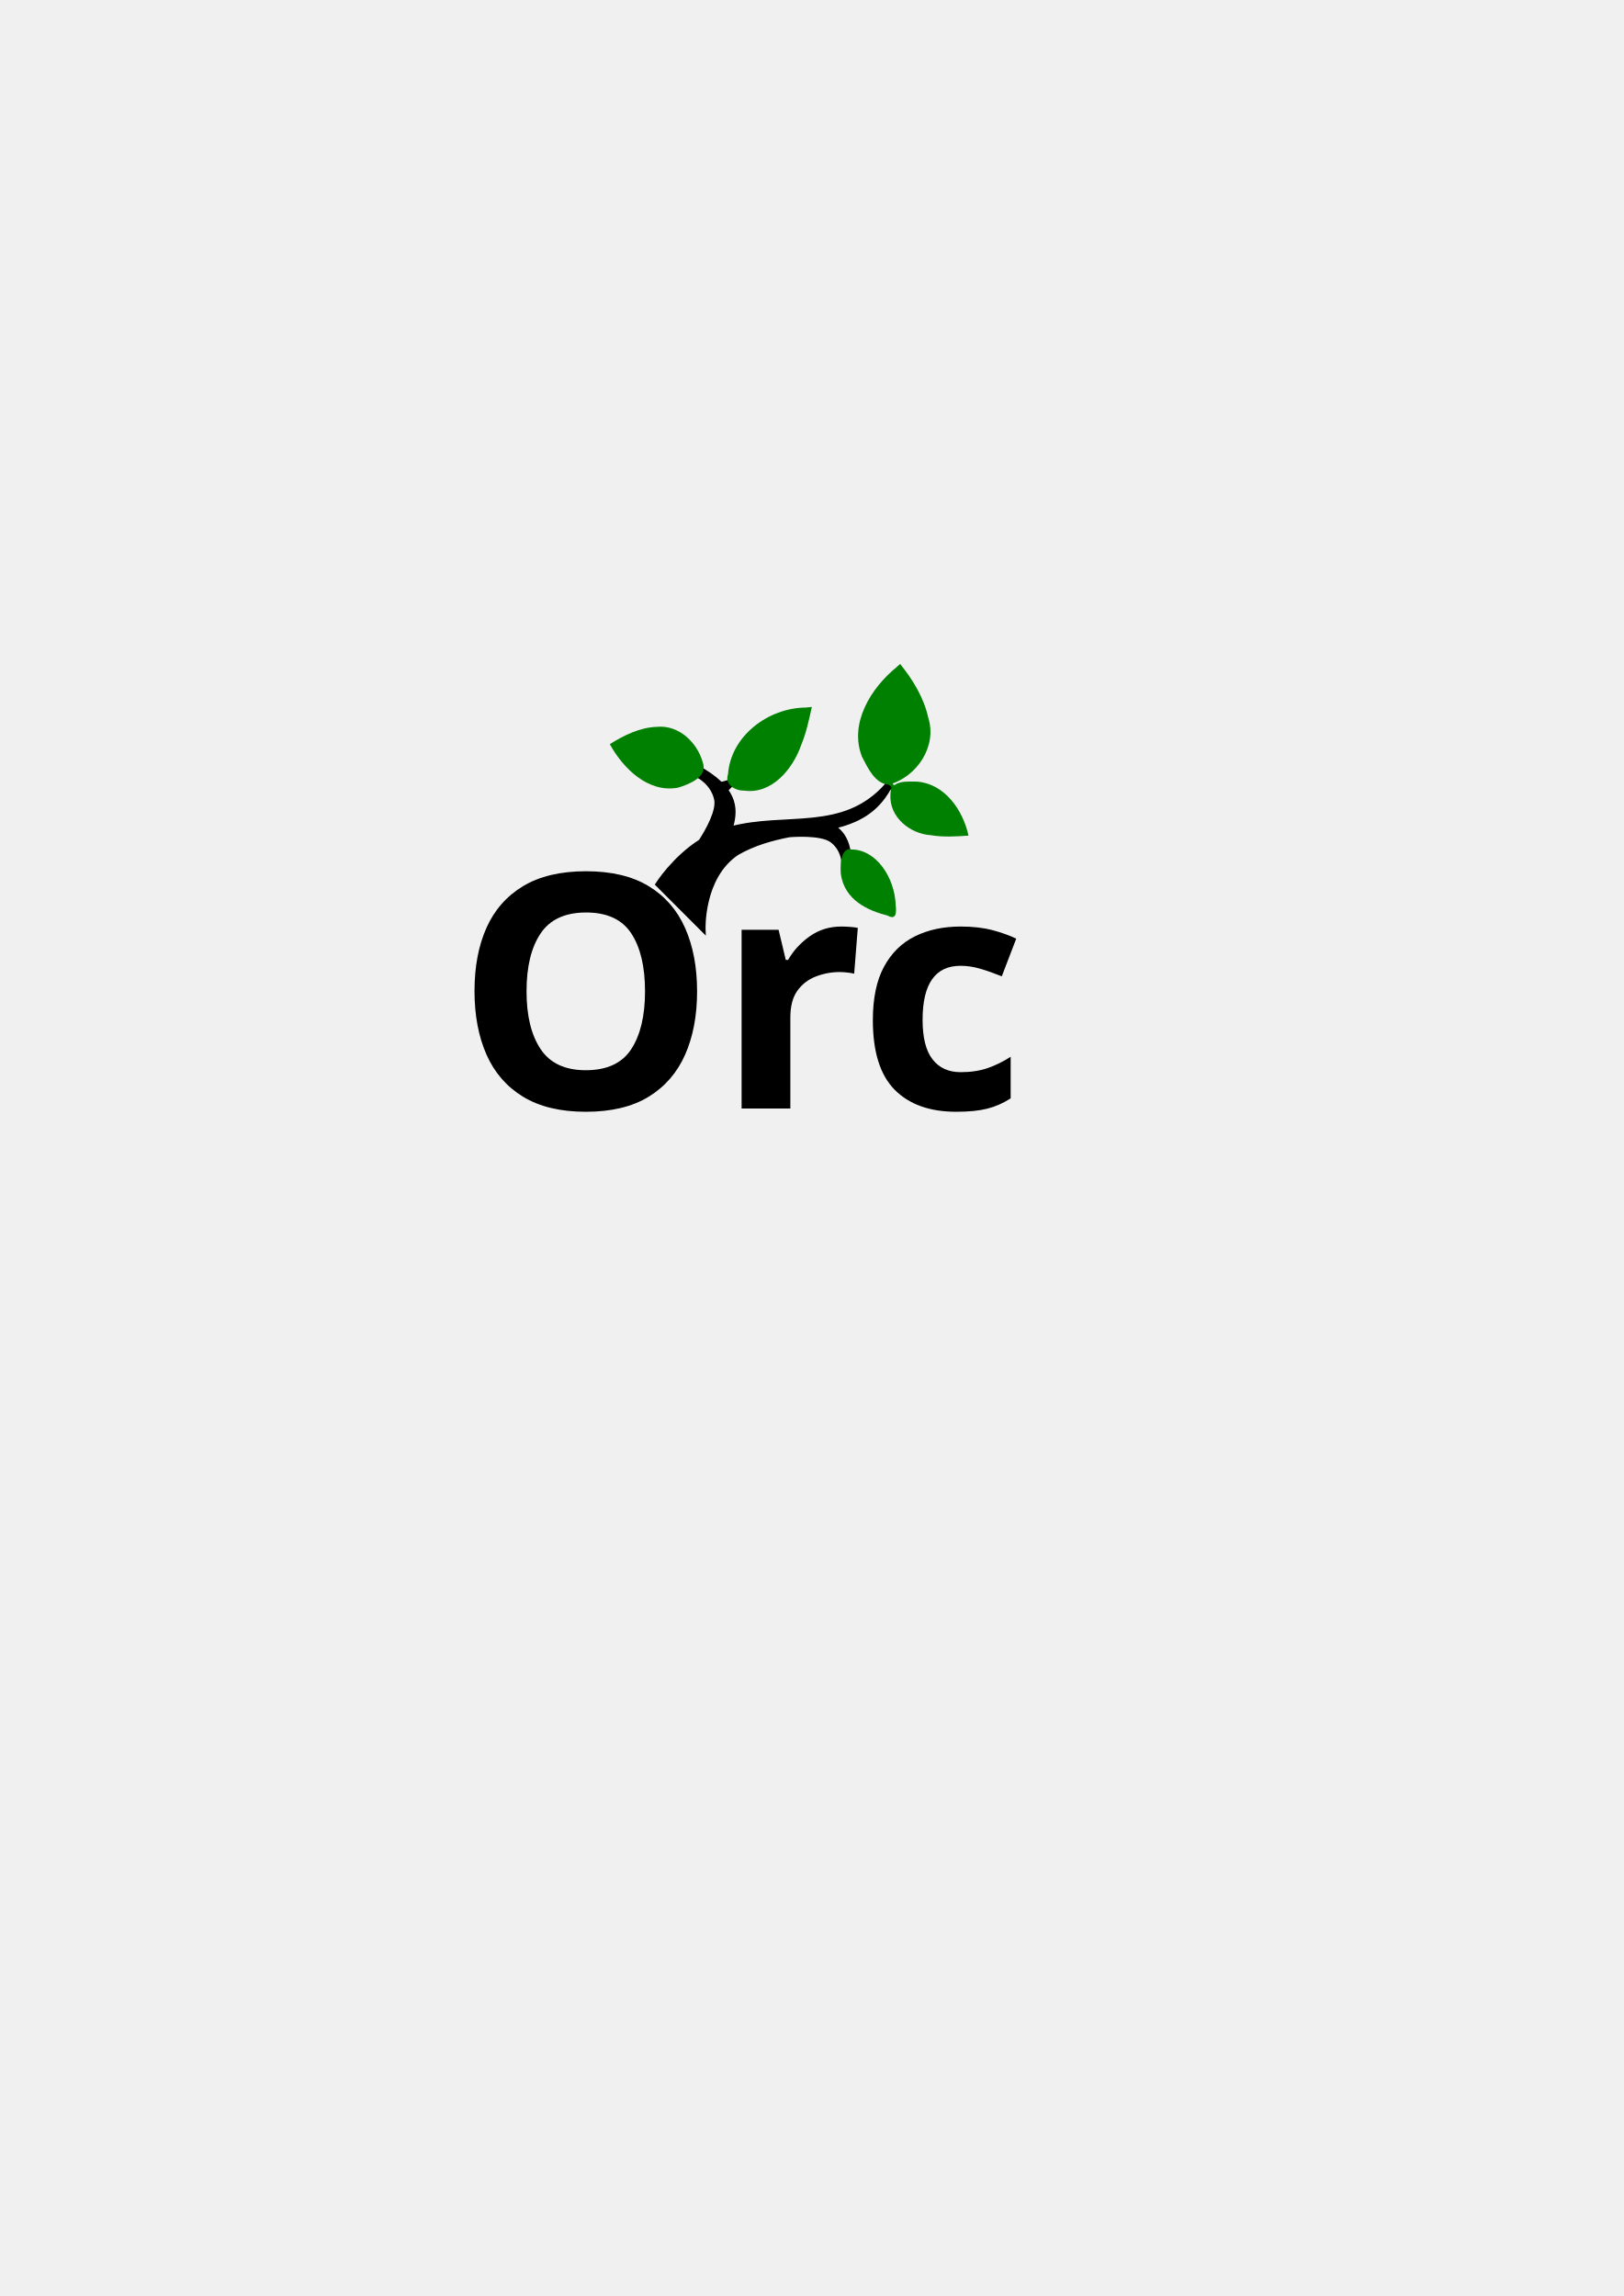
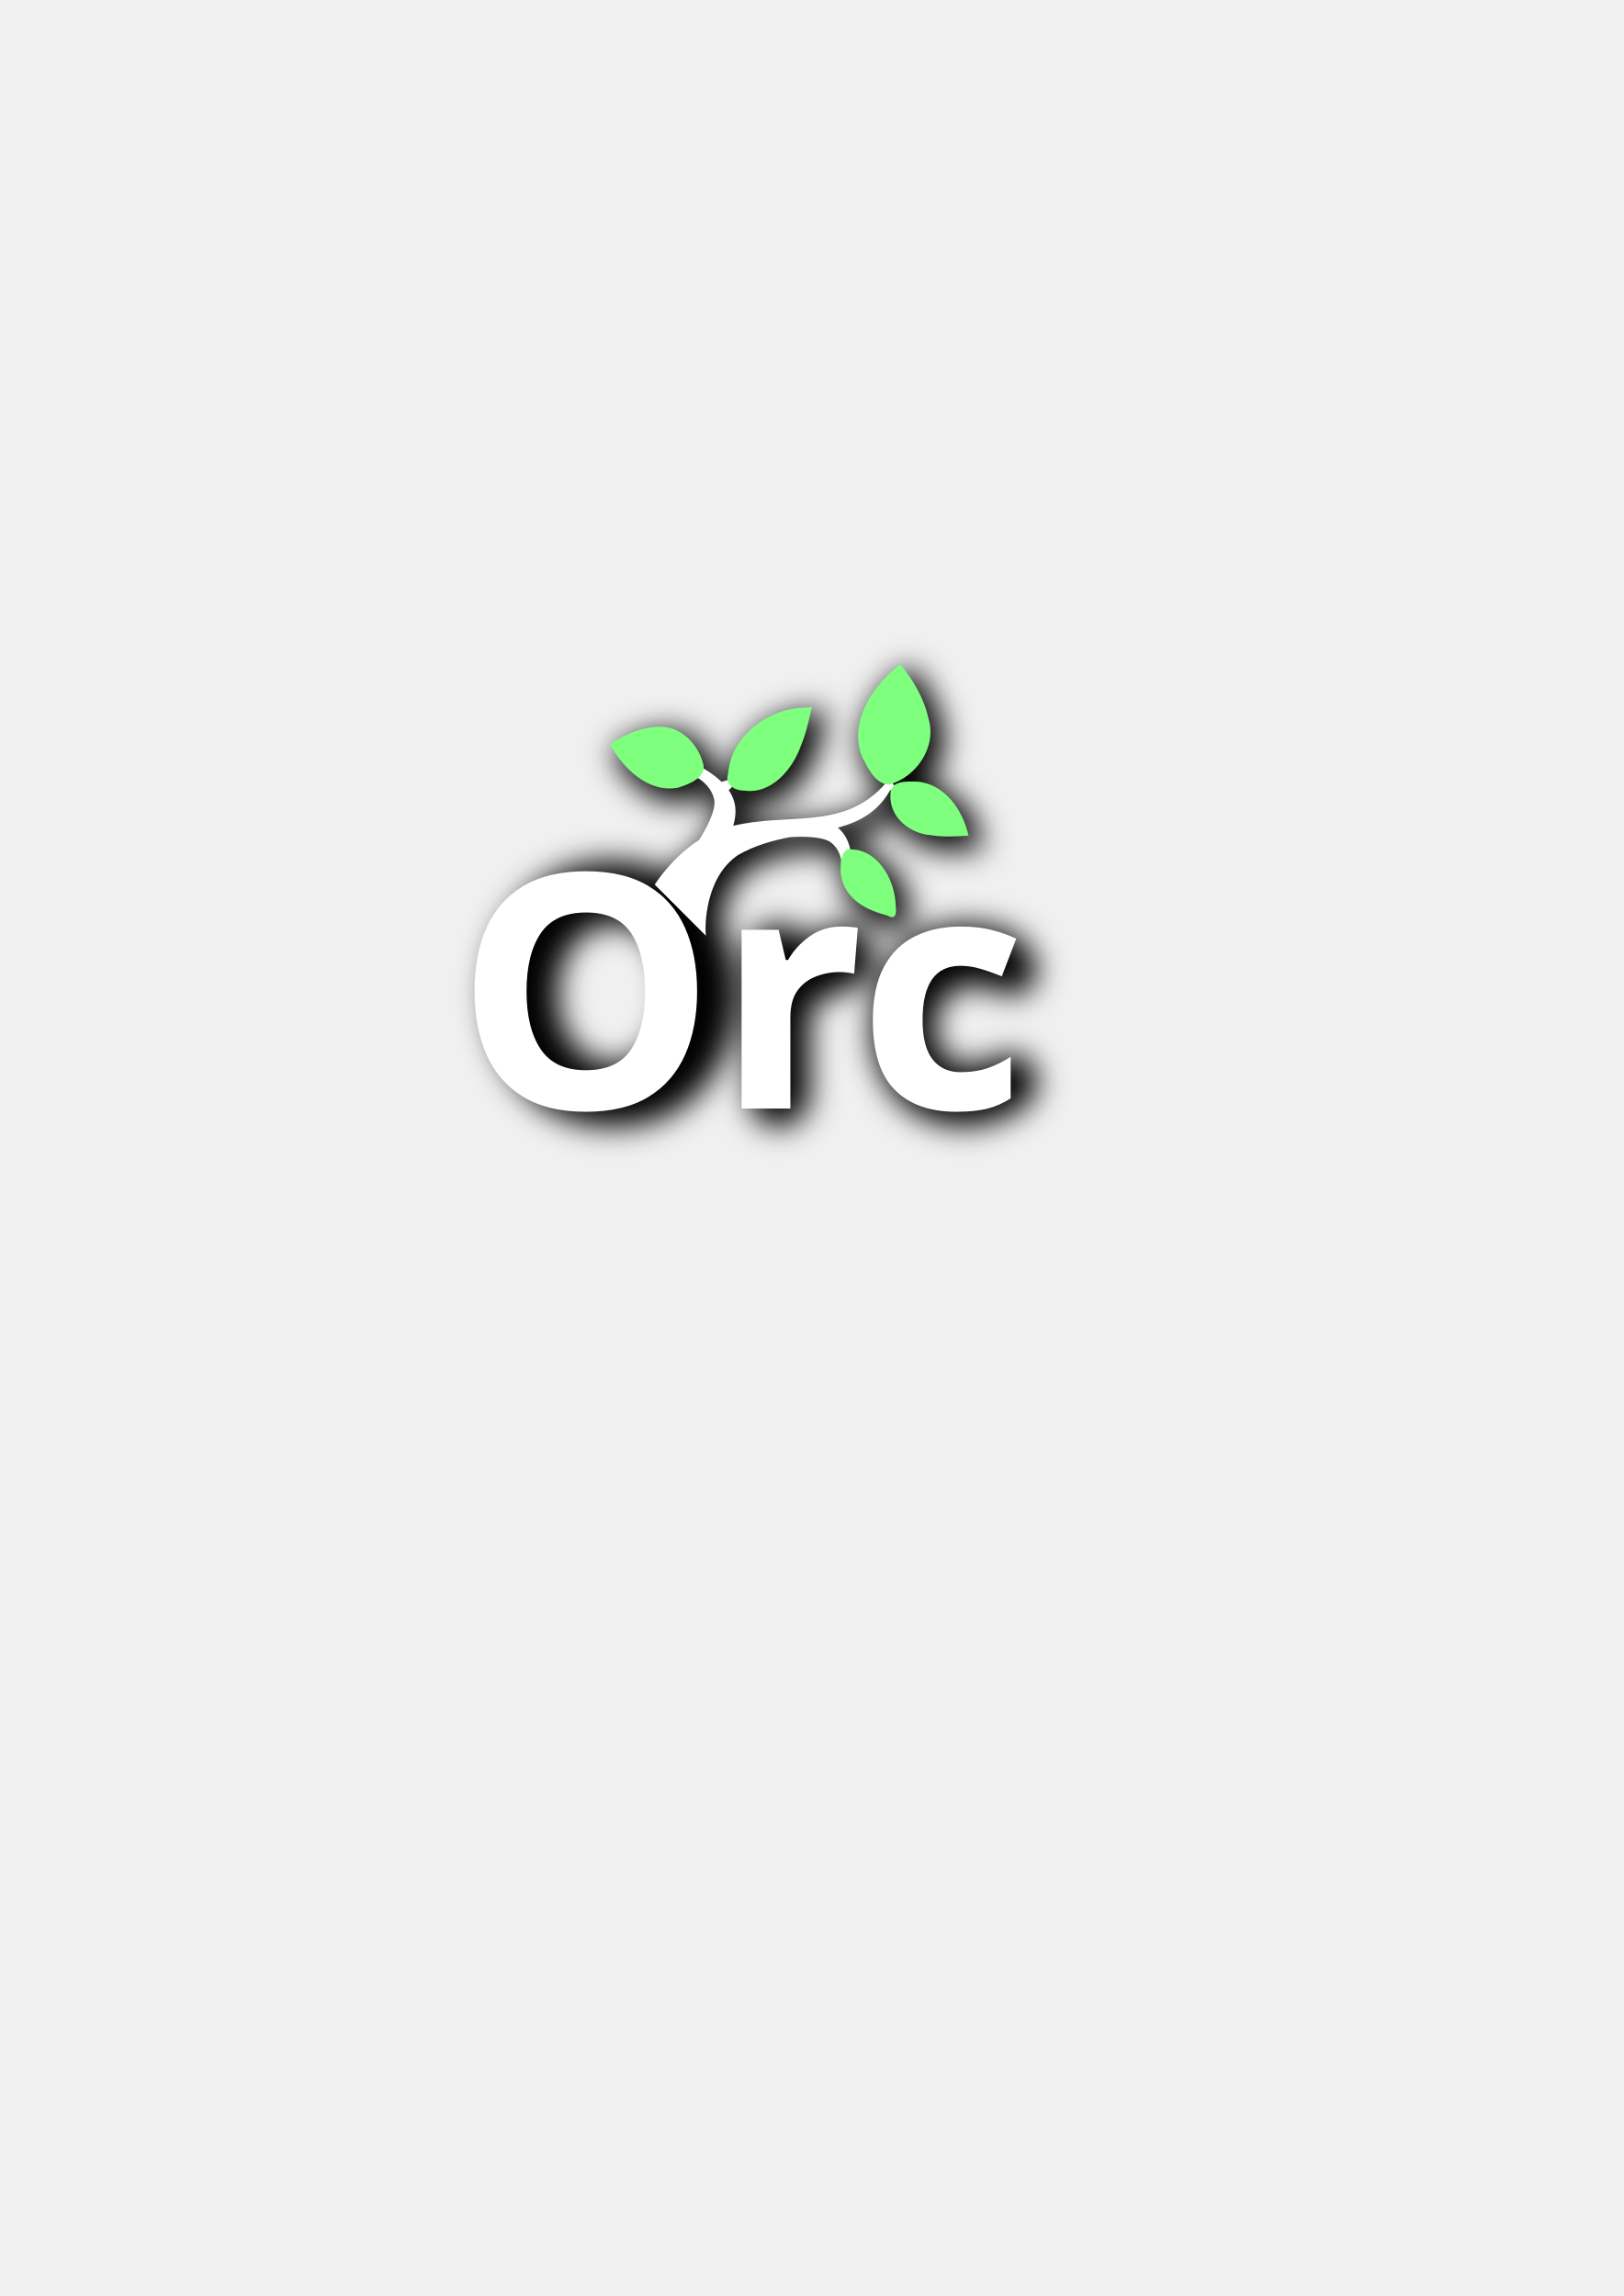
<svg xmlns="http://www.w3.org/2000/svg" width="744.094" height="1052.362" id="svg4217">
  <defs id="defs4219">
    <linearGradient id="linearGradient5101">
      <stop style="stop-color:#000000;stop-opacity:1;" offset="0" id="stop5103" />
      <stop style="stop-color:#ffffff;stop-opacity:1;" offset="1" id="stop5105" />
    </linearGradient>
    <clipPath clipPathUnits="userSpaceOnUse" id="clipPath3353">
      <path style="opacity:1;fill:#ffffff;fill-opacity:1;fill-rule:nonzero;stroke:#000000;stroke-width:3.318;stroke-linecap:butt;stroke-linejoin:miter;marker:none;marker-start:none;marker-mid:none;marker-end:none;stroke-miterlimit:4;stroke-dasharray:none;stroke-dashoffset:0;stroke-opacity:1;visibility:visible;display:inline;overflow:visible;enable-background:accumulate" id="path3347" d="M -34.345,476.575 A 173.746,76.772 0 1 1 -381.838,476.575 A 173.746,76.772 0 1 1 -34.345,476.575 z" transform="matrix(2.413428,0,0,3.646178,870.9192,-1189.382)" />
    </clipPath>
+     <filter id="filter3235" x="-0.22" width="1.44" y="-0.264" height="1.528">
+       <feGaussianBlur stdDeviation="22.608" id="feGaussianBlur3237" />
+     </filter>
+     <filter id="filter3249" x="-0.111" width="1.223" y="-0.13" height="1.26">
+       <feGaussianBlur stdDeviation="13.282" id="feGaussianBlur3251" />
+     </filter>
+     <filter id="filter3464">
+       <feGaussianBlur stdDeviation="6.929" id="feGaussianBlur3466" />
+     </filter>
  </defs>
  <g id="layer1">
-     <path style="fill:#008000;fill-opacity:1;fill-rule:nonzero;stroke:none;stroke-width:5;stroke-linecap:butt;stroke-linejoin:miter;marker:none;marker-start:none;marker-mid:none;marker-end:none;stroke-miterlimit:4;stroke-dasharray:none;stroke-dashoffset:0;stroke-opacity:1;visibility:visible;display:inline;overflow:visible;enable-background:accumulate" d="M 406.787,362.03 L 410.254,362.323 L 410.254,360.077 L 409.277,359.54 L 408.301,357.245 L 405.566,357.733 L 405.176,362.323 L 406.787,362.03 z" id="path3358" />
-     <path style="fill:#000000;fill-opacity:1;fill-rule:nonzero;stroke:none;stroke-width:5;stroke-linecap:butt;stroke-linejoin:miter;marker:none;marker-start:none;marker-mid:none;marker-end:none;stroke-miterlimit:4;stroke-dasharray:none;stroke-dashoffset:0;stroke-opacity:1;visibility:visible;display:inline;overflow:visible;enable-background:accumulate" d="M 329.688,358.612 L 335.156,357.05 L 336.719,359.393 L 332.813,363.3 L 329.688,358.612 z" id="path3356" />
-     <text xml:space="preserve" style="font-size:16px;font-style:normal;font-variant:normal;font-weight:bold;font-stretch:normal;text-align:center;line-height:100%;writing-mode:lr-tb;text-anchor:middle;fill:#000000;fill-opacity:1;stroke:none;stroke-width:1px;stroke-linecap:butt;stroke-linejoin:miter;stroke-opacity:1;font-family:MgOpen Modata;-inkscape-font-specification:MgOpen Modata Bold" x="349.952" y="508.078" id="text2437">
-       <tspan id="tspan2439" x="349.952" y="508.078" style="font-size:150px;font-style:normal;font-variant:normal;font-weight:bold;font-stretch:normal;font-family:MgOpen Modata;-inkscape-font-specification:MgOpen Modata Bold">Orc</tspan>
+     <rect style="opacity:1;fill:none;fill-opacity:1;fill-rule:nonzero;stroke:none;stroke-width:20;stroke-linecap:butt;stroke-linejoin:miter;marker:none;marker-start:none;marker-mid:none;marker-end:none;stroke-miterlimit:4;stroke-dasharray:none;stroke-dashoffset:0;stroke-opacity:1;visibility:visible;display:inline;overflow:visible;enable-background:accumulate" id="rect3450" width="280" height="280" x="208.561" y="274.193" />
+     <path style="fill:#000000;fill-opacity:1;fill-rule:nonzero;stroke:none;stroke-width:5;stroke-linecap:butt;stroke-linejoin:miter;marker:none;marker-start:none;marker-mid:none;marker-end:none;stroke-miterlimit:4;stroke-dasharray:none;stroke-dashoffset:0;stroke-opacity:1;visibility:visible;display:inline;overflow:visible;filter:url(#filter3464);enable-background:accumulate" id="path3322" d="M 412.25,301.875 C 411.737,301.933 411.256,302.151 410.875,302.5 C 410.345,302.981 409.853,303.439 409.375,303.875 C 409.344,303.903 409.312,303.941 409.281,303.969 C 403.199,308.93 397.53,315.585 394.094,323.156 C 390.639,330.769 389.457,339.437 392.781,347.812 C 392.819,347.888 392.861,347.961 392.906,348.031 C 394.785,351.602 397.056,357.051 401.469,360.031 C 392.799,368.506 383.216,371.114 372.312,372.281 C 361.985,373.387 350.647,373.212 339.062,375.469 C 339.521,372.606 339.689,369.55 338.625,366.219 C 338.425,365.592 337.963,364.973 337.688,364.344 C 338.668,364.614 339.674,364.744 340.688,364.75 L 340.688,364.781 C 340.752,364.79 340.811,364.773 340.875,364.781 C 340.949,364.781 341.02,364.815 341.094,364.812 L 341.094,364.781 C 348.113,365.639 354.343,362.819 359.094,358.469 C 363.903,354.066 367.381,348.181 369.375,342.5 C 369.39,342.457 369.423,342.418 369.438,342.375 L 369.406,342.375 C 371.828,336.524 373.107,330.453 374.406,324.562 C 374.58,323.797 374.375,322.994 373.855,322.405 C 373.335,321.817 372.563,321.515 371.781,321.594 C 370.854,321.688 369.927,321.781 369,321.875 L 369,321.906 C 350.985,322.14 333.034,335.36 331.312,354.094 C 331.294,354.3 331.202,354.48 331.188,354.688 C 331.12,354.951 331.071,355.207 331.031,355.469 C 329.226,353.875 327.158,352.285 324.656,350.719 C 324.588,350.048 324.639,349.405 324.406,348.719 C 324.403,348.706 324.379,348.7 324.375,348.688 C 324.361,348.645 324.39,348.605 324.375,348.562 L 324.344,348.562 C 321.432,338.582 312.28,329.71 300.938,330.719 C 300.884,330.723 300.834,330.714 300.781,330.719 L 300.781,330.75 C 292.317,331.09 284.797,334.902 278.188,339.031 C 277.087,339.718 276.716,341.146 277.344,342.281 C 280.535,348.092 285.085,353.958 290.812,358.156 C 296.54,362.355 303.564,364.866 311.156,363.438 C 311.241,363.421 311.324,363.4 311.406,363.375 C 313.77,362.668 316.867,361.394 319.625,359.562 C 321.258,360.668 323.977,362.851 324.906,366.969 C 325.166,368.122 324.542,371.51 323.125,374.781 C 321.771,377.907 319.931,381.049 318.469,383.344 C 311.935,387.661 307.046,392.757 303.625,396.812 C 295.846,392.818 286.967,390.75 276.969,390.75 C 259.29,390.75 244.814,397.184 234.281,409.906 C 224.812,421.352 220.062,435.478 220.062,451.844 C 220.062,468.016 224.819,482 234.281,493.438 C 244.719,506.067 259.196,512.469 276.969,512.469 C 294.556,512.469 308.973,505.976 319.5,493.156 C 319.511,493.146 319.521,493.136 319.531,493.125 C 328.89,481.582 333.562,467.454 333.562,451.094 C 333.562,439.313 331.061,428.767 326.188,419.562 C 327.096,412.084 330.114,400.373 339.531,393.969 C 339.551,393.956 339.574,393.951 339.594,393.938 C 346.884,389.789 354.453,387.71 362.094,386.188 C 362.234,386.175 365.499,385.86 369.469,386 C 371.473,386.071 373.653,386.283 375.469,386.656 C 377.285,387.029 378.753,387.667 379.219,388.031 C 382.714,390.761 383.029,394.211 383.062,394.656 C 382.784,396.81 382.771,398.986 382.875,400.688 C 382.883,400.75 382.893,400.813 382.906,400.875 C 383.858,407.673 387.533,412.552 392,415.812 C 396.391,419.018 401.5,420.81 405.969,421.969 C 406.995,422.517 408.031,422.887 409.219,422.781 C 410.552,422.663 411.81,421.665 412.344,420.656 C 413.373,418.712 413.152,416.822 412.906,414.844 C 412.904,414.77 412.878,414.699 412.875,414.625 C 412.589,407.662 410.194,400.931 406.281,395.781 C 402.584,390.915 397.388,387.522 391.438,387.094 C 390.859,384.956 390.008,382.668 388.312,380.438 C 394.923,378.225 401.123,374.858 406.094,368.969 C 406.978,372.895 409.063,376.35 411.875,378.969 C 415.775,382.601 420.932,384.823 426.125,385.219 C 426.156,385.221 426.188,385.217 426.219,385.219 C 426.272,385.228 426.322,385.241 426.375,385.25 C 432.392,386.223 438.314,385.836 444,385.438 C 444.711,385.39 445.366,385.034 445.792,384.464 C 446.219,383.893 446.375,383.164 446.219,382.469 C 444.85,376.155 441.942,369.879 437.625,364.938 C 433.308,359.996 427.488,356.39 420.531,355.844 C 420.479,355.842 420.427,355.842 420.375,355.844 C 420.066,355.839 419.542,355.83 419.188,355.812 C 426.759,349.133 430.92,338.684 427.781,328.438 C 427.767,328.372 427.733,328.315 427.719,328.25 C 427.717,328.24 427.721,328.229 427.719,328.219 C 425.572,318.642 420.371,310.17 414.406,302.781 C 413.889,302.132 413.076,301.79 412.25,301.875 L 412.25,301.875 z M 352.406,419.688 C 348.908,419.688 345.732,420.829 343.375,423.062 C 340.613,425.573 339.312,429.255 339.312,433.531 L 339.312,497.719 C 339.312,502.181 340.66,506.064 343.5,508.781 C 345.947,511.229 349.219,512.469 352.844,512.469 C 356.609,512.469 360.076,511.056 362.781,508.469 C 365.699,505.795 367.125,502.03 367.125,497.719 L 367.125,462.938 C 367.125,458.653 368.915,455.868 373.438,453.562 C 378.155,451.793 382.878,450.018 387.594,448.25 C 387.647,448.231 387.699,448.21 387.75,448.188 C 393.457,445.663 397,441.382 397,436.094 C 397,432.57 395.642,429.085 393.219,425.781 C 390.834,422.261 387.592,420.156 383.906,420.156 C 377.046,420.156 370.988,422.819 366,427.656 C 365.187,425.883 363.975,424.255 362.344,422.938 C 362.323,422.927 362.302,422.916 362.281,422.906 C 359.47,420.798 356.073,419.688 352.406,419.688 z M 436.844,419.688 C 424.397,419.688 413.941,424.815 406.25,434.719 C 399.216,443.748 395.688,454.609 395.688,466.969 C 395.688,479.224 399.173,489.735 406.156,498.094 C 414.116,507.539 425.407,512.313 439.25,512.312 C 442.743,512.312 446.841,511.484 451.688,509.938 C 457.057,508.285 461.367,506.341 464.688,503.906 C 468.94,500.773 471.375,496.486 471.375,491.719 C 471.375,488.403 470.242,485.327 468.062,482.906 C 465.994,480.472 463.171,479.094 460.094,479.094 C 458.779,479.094 457.456,479.368 456.188,479.875 C 448.528,482.821 442.67,484.188 438.938,484.188 C 434.268,484.188 430.979,482.569 428.281,479 C 428.281,478.99 428.281,478.979 428.281,478.969 C 425.833,475.822 424.562,471.99 424.562,467.125 C 424.562,461.777 426.016,457.445 428.875,453.781 C 432.062,449.709 436.015,447.813 441.5,447.812 C 445.528,447.813 450.637,449.008 456.75,451.531 C 457.825,451.992 458.945,452.156 460.094,452.156 C 462.908,452.156 465.614,451.016 467.781,448.969 C 470.043,446.832 471.219,443.874 471.219,440.719 C 471.219,435.704 468.398,430.991 463.5,426.625 C 458.2,421.679 449.325,419.688 436.844,419.688 z M 277.406,419.906 C 288.069,419.906 294.931,424.903 299.281,436.062 C 303.375,446.535 303.289,456.764 299,467.25 C 294.354,478.438 287.421,483.438 276.969,483.438 C 268.934,483.438 262.934,480.346 258.219,473.781 C 253.849,467.831 251.656,460.632 251.656,451.844 C 251.656,442.952 253.855,435.661 258.219,429.719 C 263.032,423.054 269.166,419.906 277.406,419.906 z" transform="translate(4,4)" />
+     <path style="fill:#ffffff;fill-opacity:1;fill-rule:nonzero;stroke:none;stroke-width:5;stroke-linecap:butt;stroke-linejoin:miter;marker:none;marker-start:none;marker-mid:none;marker-end:none;stroke-miterlimit:4;stroke-dasharray:none;stroke-dashoffset:0;stroke-opacity:1;visibility:visible;display:inline;overflow:visible;enable-background:accumulate" d="M 322.188 352.062 L 321.625 352.531 L 319.094 354.688 L 317.938 355.688 L 319.312 356.344 C 319.312 356.344 325.689 359.378 327.281 366.438 C 327.796 368.718 326.889 372.254 325.375 375.75 C 323.884 379.192 321.882 382.611 320.344 385 C 308.039 392.916 300.5 404.781 300.5 404.781 L 300.062 405.469 L 300.625 406.031 L 321.625 427.031 L 323.469 428.844 L 323.344 426.281 C 323.344 426.281 322.381 402.525 338.312 391.844 C 338.333 391.832 338.354 391.824 338.375 391.812 C 346.022 387.461 353.929 385.297 361.719 383.75 C 361.719 383.75 365.331 383.413 369.562 383.562 C 373.794 383.712 378.632 384.464 380.719 386.094 C 385.377 389.732 385.531 394.781 385.531 394.781 L 385.562 396.125 L 386.844 395.688 L 389.25 394.875 L 389.875 394.688 L 389.938 394.031 C 389.938 394.031 390.757 384.963 383.938 379.344 C 393.562 376.783 402.132 372.406 407.969 362.125 L 410.25 362.312 L 410.25 360.062 L 409.281 359.531 L 408.312 357.25 L 405.562 357.719 L 405.406 359.531 C 395.724 370.307 384.617 373.428 372.562 374.719 C 360.925 375.965 348.465 375.487 336.062 378.5 C 336.984 374.939 337.632 371.101 336.312 366.969 C 335.809 365.393 335.041 363.793 333.938 362.188 L 336.719 359.406 L 335.156 357.062 L 330.656 358.344 C 328.642 356.388 326.062 354.424 322.812 352.438 L 322.188 352.062 z " id="path3358" />
+     <text xml:space="preserve" style="font-size:16px;font-style:normal;font-variant:normal;font-weight:bold;font-stretch:normal;text-align:center;line-height:100%;writing-mode:lr-tb;text-anchor:middle;fill:#ffffff;fill-opacity:1;stroke:none;stroke-width:1px;stroke-linecap:butt;stroke-linejoin:miter;stroke-opacity:1;font-family:MgOpen Modata;-inkscape-font-specification:MgOpen Modata Bold" x="349.952" y="508.078" id="text2437">
+       <tspan id="tspan2439" x="349.952" y="508.078" style="font-size:150px;font-style:normal;font-variant:normal;font-weight:bold;font-stretch:normal;font-family:MgOpen Modata;-inkscape-font-specification:MgOpen Modata Bold;fill:#ffffff;fill-opacity:1">Orc</tspan>
    </text>
-     <path style="fill:#000000;fill-opacity:1;fill-rule:nonzero;stroke:#000000;stroke-width:2;stroke-linecap:butt;stroke-linejoin:miter;marker:none;marker-start:none;marker-mid:none;marker-end:none;stroke-miterlimit:4;stroke-dasharray:none;stroke-dashoffset:0;stroke-opacity:1;visibility:visible;display:inline;overflow:visible;enable-background:accumulate" d="M 322.281,353.281 L 319.75,355.438 C 319.75,355.438 326.545,358.663 328.25,366.219 C 329.468,371.619 324.224,380.812 321.094,385.656 C 308.872,393.423 301.344,405.312 301.344,405.312 L 322.344,426.312 C 322.344,426.312 321.24,402.017 337.812,390.969 C 345.646,386.498 353.737,384.312 361.625,382.75 C 361.625,382.75 376.334,381.401 381.344,385.312 C 386.353,389.225 386.531,394.75 386.531,394.75 L 388.938,393.938 C 388.938,393.938 389.949,384.004 381.844,378.938 C 392.301,376.441 401.335,372.218 407.406,361.125 L 406.312,360.031 C 386.493,382.283 360.221,372.994 334.789,379.793 C 337.043,371.998 338.219,363.022 322.281,353.281 z" id="path2449" />
-     <path style="fill:#008000;fill-opacity:1;fill-rule:nonzero;stroke:none;stroke-width:10;stroke-linecap:butt;stroke-linejoin:miter;marker:none;marker-start:none;marker-mid:none;marker-end:none;stroke-miterlimit:4;stroke-dasharray:none;stroke-dashoffset:0;stroke-opacity:1;visibility:visible;display:inline;overflow:visible;enable-background:accumulate" d="M 410.891,305.772 C 399.17,315.29 388.967,331.577 395.053,346.908 C 397.696,351.931 400.952,359.299 407.368,359.663 C 420.129,356.089 429.573,342.153 425.397,328.97 C 423.399,319.838 418.372,311.589 412.498,304.315 C 411.963,304.8 411.427,305.286 410.891,305.772 z" id="path2453" />
-     <path style="fill:#008000;fill-opacity:1;fill-rule:nonzero;stroke:none;stroke-width:10;stroke-linecap:butt;stroke-linejoin:miter;marker:none;marker-start:none;marker-mid:none;marker-end:none;stroke-miterlimit:4;stroke-dasharray:none;stroke-dashoffset:0;stroke-opacity:1;visibility:visible;display:inline;overflow:visible;enable-background:accumulate" d="M 301.018,333.145 C 293.181,333.419 285.968,337.014 279.456,341.083 C 285.554,352.187 297.056,363.588 310.706,361.02 C 315.706,359.523 324.486,356.173 322.049,349.364 C 319.45,340.234 311.08,332.17 301.018,333.145 z" id="path2455" />
-     <path style="fill:#008000;fill-opacity:1;fill-rule:nonzero;stroke:none;stroke-width:10;stroke-linecap:butt;stroke-linejoin:miter;marker:none;marker-start:none;marker-mid:none;marker-end:none;stroke-miterlimit:4;stroke-dasharray:none;stroke-dashoffset:0;stroke-opacity:1;visibility:visible;display:inline;overflow:visible;enable-background:accumulate" d="M 388.7,389.247 C 385.115,390.487 385.082,396.715 385.315,400.544 C 387.031,412.799 398.065,417.429 406.804,419.665 C 410.466,421.778 410.945,418.719 410.478,414.95 C 410.027,401.893 401.347,389.348 390.23,389.36 C 389.728,389.245 389.21,389.178 388.7,389.247 z" id="path2457" />
-     <path style="fill:#008000;fill-opacity:1;fill-rule:nonzero;stroke:none;stroke-width:10;stroke-linecap:butt;stroke-linejoin:miter;marker:none;marker-start:none;marker-mid:none;marker-end:none;stroke-miterlimit:4;stroke-dasharray:none;stroke-dashoffset:0;stroke-opacity:1;visibility:visible;display:inline;overflow:visible;enable-background:accumulate" d="M 369.257,324.306 C 352.177,324.426 334.905,337.225 333.632,354.868 C 332.01,359.652 336.928,362.488 341.038,362.368 C 353.775,364.188 363.403,352.296 367.132,341.556 C 369.469,335.95 370.726,329.971 372.038,324.025 C 371.111,324.118 370.184,324.212 369.257,324.306 z" id="path2459" />
-     <path style="fill:#008000;fill-opacity:1;fill-rule:nonzero;stroke:none;stroke-width:10;stroke-linecap:butt;stroke-linejoin:miter;marker:none;marker-start:none;marker-mid:none;marker-end:none;stroke-miterlimit:4;stroke-dasharray:none;stroke-dashoffset:0;stroke-opacity:1;visibility:visible;display:inline;overflow:visible;enable-background:accumulate" d="M 420.355,358.267 C 415.889,358.199 408.033,357.438 408.056,364.109 C 407.413,374.654 417.189,382.2 426.545,382.807 C 432.28,383.771 438.081,383.407 443.837,383.004 C 441.263,371.13 432.82,359.245 420.355,358.267 z" id="path2463" />
+     <path style="fill:#7eff7e;fill-opacity:1;fill-rule:nonzero;stroke:none;stroke-width:10;stroke-linecap:butt;stroke-linejoin:miter;marker:none;marker-start:none;marker-mid:none;marker-end:none;stroke-miterlimit:4;stroke-dasharray:none;stroke-dashoffset:0;stroke-opacity:1;visibility:visible;overflow:visible;enable-background:accumulate" d="M 410.891,305.772 C 399.17,315.29 388.967,331.577 395.053,346.908 C 397.696,351.931 400.952,359.299 407.368,359.663 C 420.129,356.089 429.573,342.153 425.397,328.97 C 423.399,319.838 418.372,311.589 412.498,304.315 C 411.963,304.8 411.427,305.286 410.891,305.772 z" id="path2453" />
+     <path style="fill:#7eff7e;fill-opacity:1;fill-rule:nonzero;stroke:none;stroke-width:10;stroke-linecap:butt;stroke-linejoin:miter;marker:none;marker-start:none;marker-mid:none;marker-end:none;stroke-miterlimit:4;stroke-dasharray:none;stroke-dashoffset:0;stroke-opacity:1;visibility:visible;overflow:visible;enable-background:accumulate" d="M 301.018,333.145 C 293.181,333.419 285.968,337.014 279.456,341.083 C 285.554,352.187 297.056,363.588 310.706,361.02 C 315.706,359.523 324.486,356.173 322.049,349.364 C 319.45,340.234 311.08,332.17 301.018,333.145 z" id="path2455" />
+     <path style="fill:#7eff7e;fill-opacity:1;fill-rule:nonzero;stroke:none;stroke-width:10;stroke-linecap:butt;stroke-linejoin:miter;marker:none;marker-start:none;marker-mid:none;marker-end:none;stroke-miterlimit:4;stroke-dasharray:none;stroke-dashoffset:0;stroke-opacity:1;visibility:visible;overflow:visible;enable-background:accumulate" d="M 388.7,389.247 C 385.115,390.487 385.082,396.715 385.315,400.544 C 387.031,412.799 398.065,417.429 406.804,419.665 C 410.466,421.778 410.945,418.719 410.478,414.95 C 410.027,401.893 401.347,389.348 390.23,389.36 C 389.728,389.245 389.21,389.178 388.7,389.247 z" id="path2457" />
+     <path style="fill:#7eff7e;fill-opacity:1;fill-rule:nonzero;stroke:none;stroke-width:10;stroke-linecap:butt;stroke-linejoin:miter;marker:none;marker-start:none;marker-mid:none;marker-end:none;stroke-miterlimit:4;stroke-dasharray:none;stroke-dashoffset:0;stroke-opacity:1;visibility:visible;overflow:visible;enable-background:accumulate" d="M 369.257,324.306 C 352.177,324.426 334.905,337.225 333.632,354.868 C 332.01,359.652 336.928,362.488 341.038,362.368 C 353.775,364.188 363.403,352.296 367.132,341.556 C 369.469,335.95 370.726,329.971 372.038,324.025 C 371.111,324.118 370.184,324.212 369.257,324.306 z" id="path2459" />
+     <path style="fill:#7eff7e;fill-opacity:1;fill-rule:nonzero;stroke:none;stroke-width:10;stroke-linecap:butt;stroke-linejoin:miter;marker:none;marker-start:none;marker-mid:none;marker-end:none;stroke-miterlimit:4;stroke-dasharray:none;stroke-dashoffset:0;stroke-opacity:1;visibility:visible;overflow:visible;enable-background:accumulate" d="M 420.355,358.267 C 415.889,358.199 408.033,357.438 408.056,364.109 C 407.413,374.654 417.189,382.2 426.545,382.807 C 432.28,383.771 438.081,383.407 443.837,383.004 C 441.263,371.13 432.82,359.245 420.355,358.267 z" id="path2463" />
  </g>
</svg>
